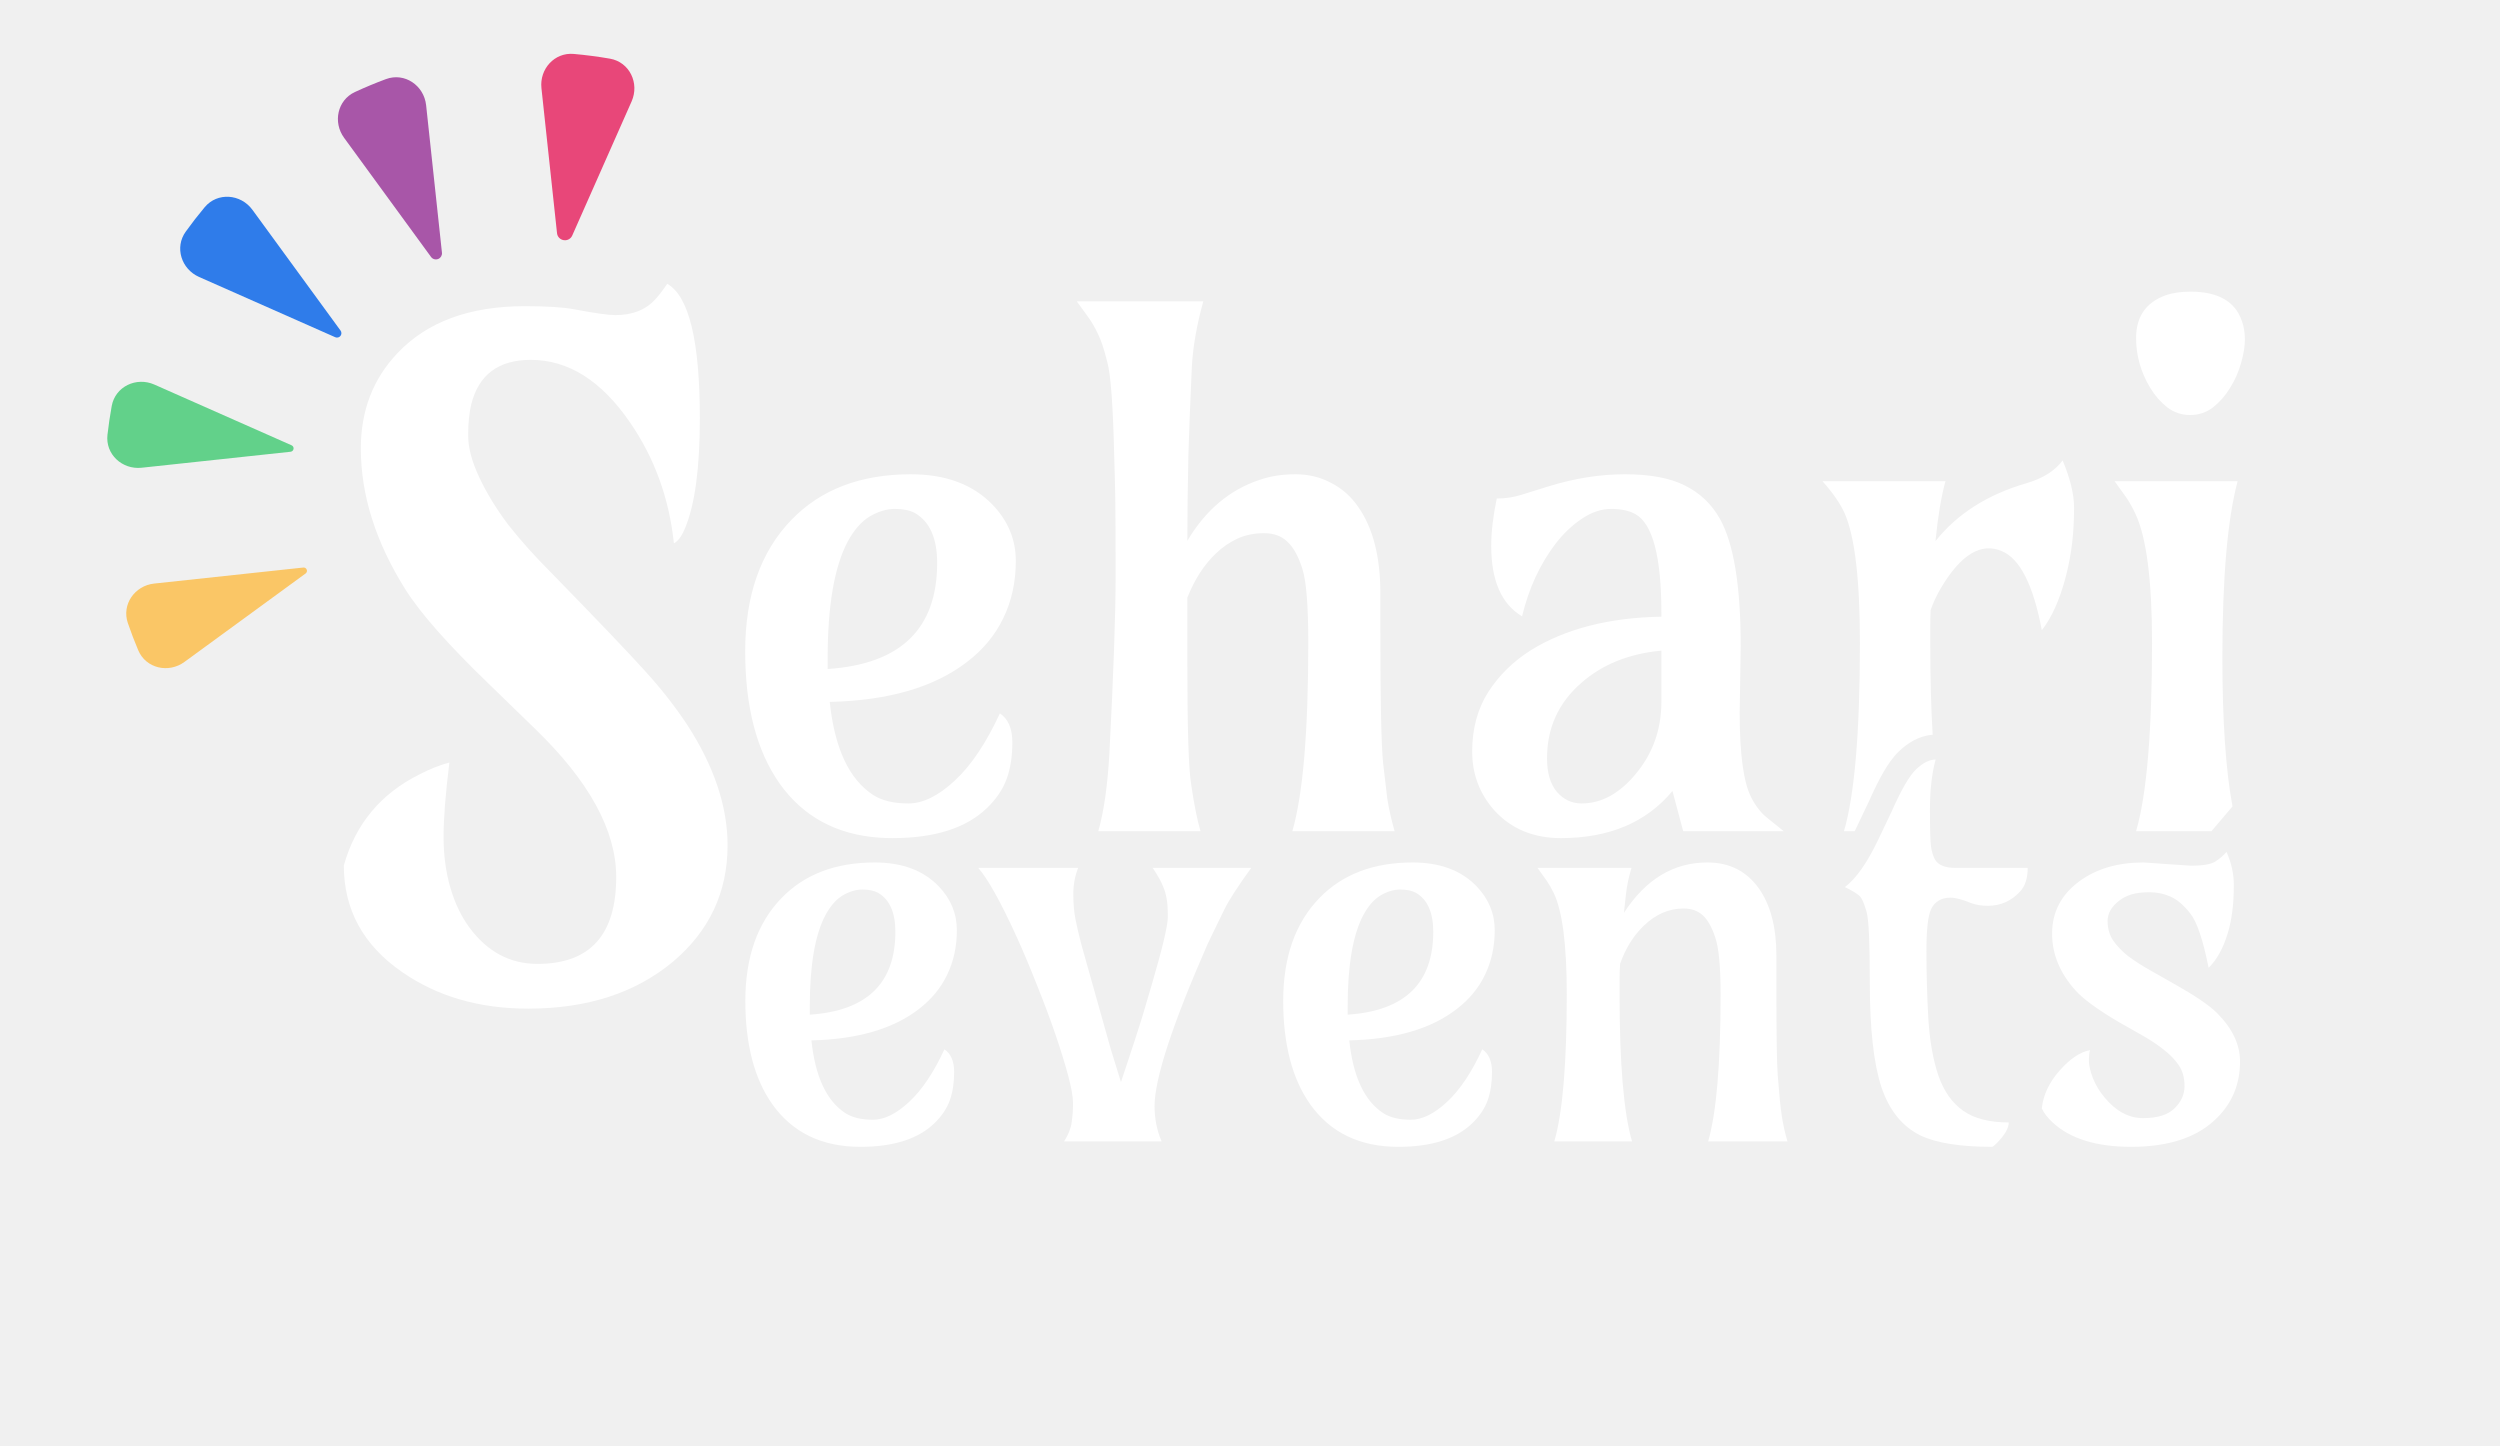
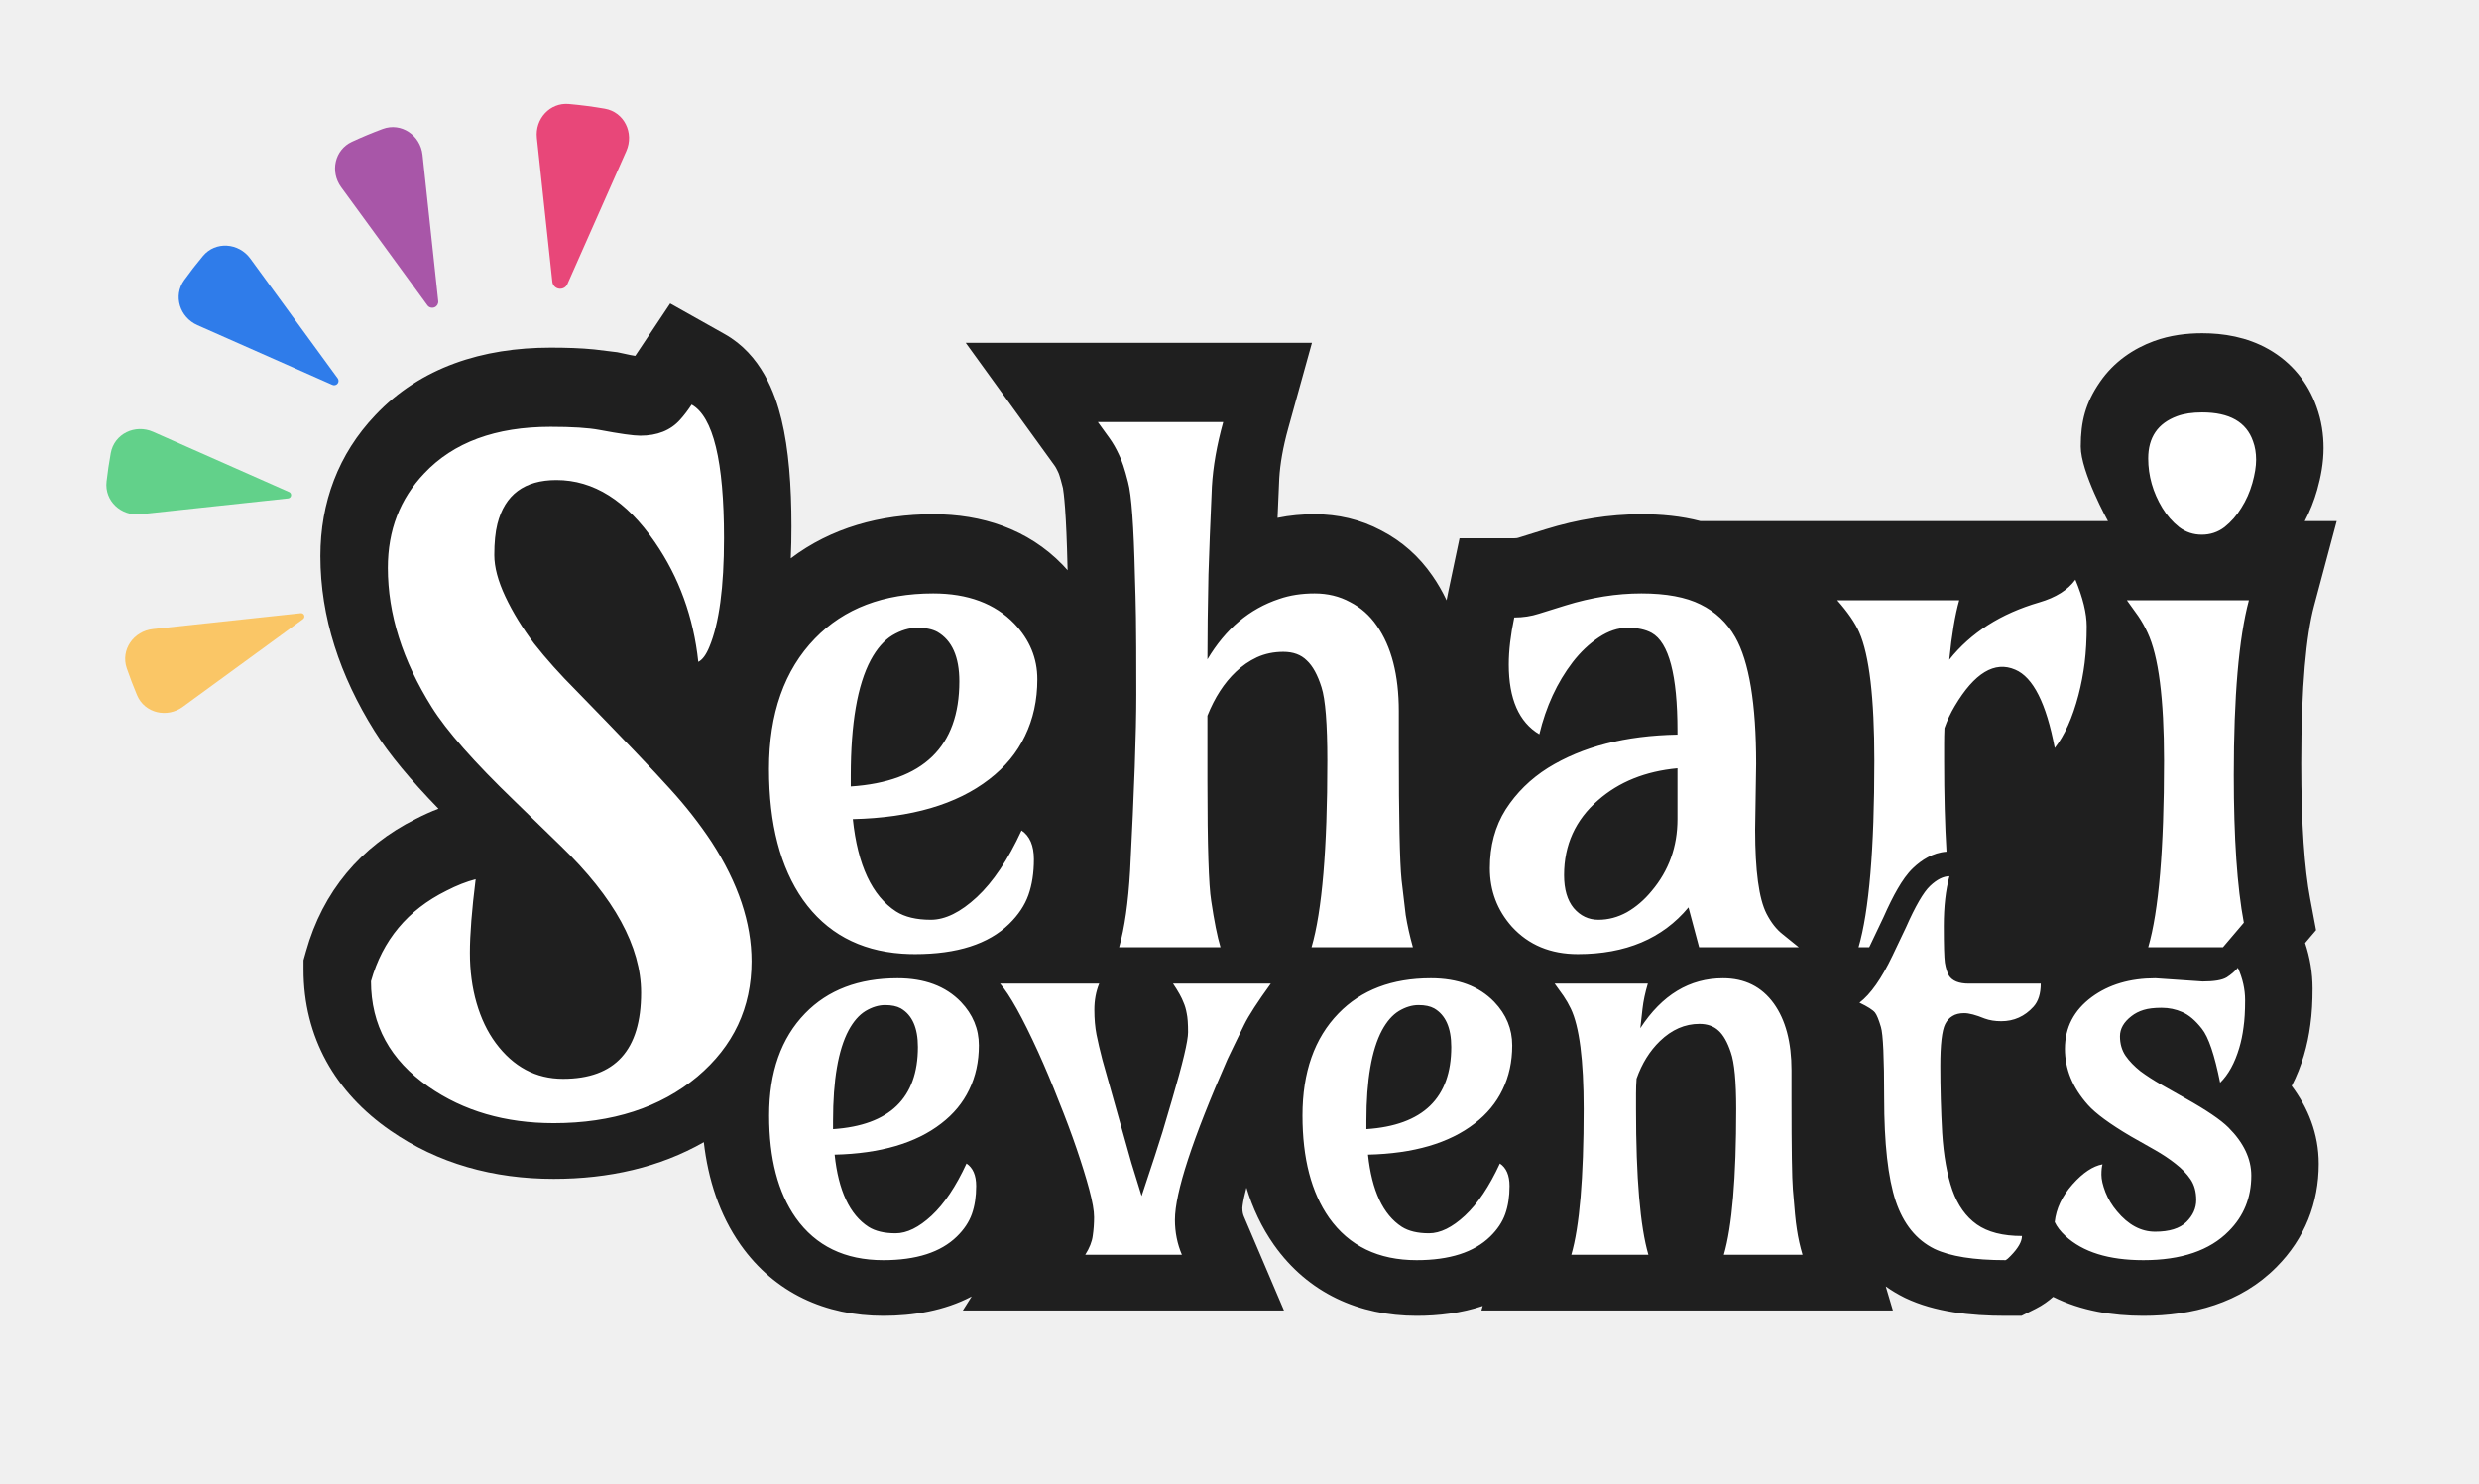
- <svg xmlns="http://www.w3.org/2000/svg" width="147" height="85" viewBox="0 0 147 85" fill="none">
-   <path d="M55.531 61.701C55.913 61.956 56.104 62.401 56.104 63.038C56.104 63.665 56.019 64.217 55.849 64.695C55.679 65.172 55.382 65.618 54.957 66.032C54.002 66.966 52.547 67.434 50.594 67.434C48.322 67.434 46.592 66.595 45.403 64.918C44.351 63.421 43.826 61.398 43.826 58.85C43.826 56.281 44.537 54.264 45.96 52.799C47.308 51.408 49.134 50.713 51.438 50.713C53.041 50.713 54.294 51.18 55.196 52.114C55.907 52.857 56.263 53.717 56.263 54.694C56.263 55.66 56.072 56.536 55.69 57.321C55.318 58.096 54.766 58.765 54.034 59.328C52.526 60.496 50.419 61.111 47.712 61.175C47.934 63.309 48.603 64.737 49.718 65.459C50.121 65.714 50.658 65.841 51.327 65.841C51.995 65.841 52.707 65.491 53.46 64.79C54.214 64.089 54.904 63.06 55.531 61.701ZM47.616 59.662C50.971 59.439 52.648 57.815 52.648 54.789C52.648 53.653 52.309 52.889 51.629 52.496C51.395 52.369 51.088 52.305 50.705 52.305C50.323 52.305 49.936 52.422 49.543 52.656C49.161 52.889 48.826 53.271 48.54 53.802C47.924 54.959 47.616 56.748 47.616 59.169V59.662Z" fill="white" />
-   <path d="M63.397 51.031C63.206 51.498 63.111 52.013 63.111 52.576C63.111 53.128 63.153 53.622 63.238 54.057C63.323 54.481 63.44 54.98 63.589 55.554L65.308 61.669L65.913 63.628C66.54 61.748 66.954 60.48 67.156 59.822L67.729 57.879C68.355 55.745 68.668 54.423 68.668 53.913C68.668 53.404 68.642 53.032 68.589 52.799C68.546 52.555 68.483 52.337 68.398 52.146C68.292 51.859 68.085 51.488 67.777 51.031H73.573C72.788 52.114 72.262 52.926 71.997 53.468L71.407 54.678C71.312 54.869 71.179 55.145 71.009 55.506C68.929 60.252 67.888 63.431 67.888 65.045C67.888 65.777 68.026 66.468 68.302 67.115H62.569C62.824 66.712 62.973 66.335 63.015 65.984C63.068 65.624 63.095 65.257 63.095 64.886C63.095 64.503 62.999 63.957 62.808 63.245C62.617 62.534 62.368 61.727 62.06 60.825C61.752 59.922 61.396 58.972 60.993 57.974C60.6 56.966 60.197 56.005 59.782 55.092C58.848 53.043 58.094 51.689 57.521 51.031H63.397Z" fill="white" />
-   <path d="M87.157 61.701C87.539 61.956 87.73 62.401 87.73 63.038C87.73 63.665 87.645 64.217 87.476 64.695C87.306 65.172 87.008 65.618 86.584 66.032C85.628 66.966 84.174 67.434 82.22 67.434C79.948 67.434 78.218 66.595 77.029 64.918C75.978 63.421 75.452 61.398 75.452 58.85C75.452 56.281 76.164 54.264 77.586 52.799C78.935 51.408 80.761 50.713 83.064 50.713C84.668 50.713 85.92 51.18 86.823 52.114C87.534 52.857 87.89 53.717 87.89 54.694C87.89 55.66 87.698 56.536 87.316 57.321C86.945 58.096 86.393 58.765 85.66 59.328C84.153 60.496 82.045 61.111 79.338 61.175C79.561 63.309 80.23 64.737 81.344 65.459C81.748 65.714 82.284 65.841 82.953 65.841C83.622 65.841 84.333 65.491 85.087 64.79C85.841 64.089 86.531 63.06 87.157 61.701ZM79.243 59.662C82.597 59.439 84.275 57.815 84.275 54.789C84.275 53.653 83.935 52.889 83.255 52.496C83.022 52.369 82.714 52.305 82.332 52.305C81.95 52.305 81.562 52.422 81.169 52.656C80.787 52.889 80.453 53.271 80.166 53.802C79.55 54.959 79.243 56.748 79.243 59.169V59.662Z" fill="white" />
-   <path d="M91.393 67.115C91.881 65.438 92.126 62.555 92.126 58.468C92.126 55.559 91.871 53.574 91.361 52.512C91.234 52.247 91.091 51.997 90.931 51.764L90.406 51.031H95.932C95.772 51.562 95.666 52.061 95.613 52.528L95.486 53.675C96.77 51.7 98.405 50.713 100.39 50.713C101.675 50.713 102.678 51.212 103.4 52.21C104.101 53.186 104.451 54.508 104.451 56.175V57.879C104.451 60.798 104.478 62.582 104.531 63.23C104.584 63.877 104.626 64.371 104.658 64.71C104.69 65.05 104.727 65.353 104.77 65.618C104.844 66.117 104.956 66.616 105.104 67.115H100.438C100.927 65.438 101.171 62.555 101.171 58.468C101.171 56.833 101.065 55.713 100.852 55.108C100.651 54.503 100.406 54.073 100.12 53.818C99.833 53.553 99.456 53.42 98.989 53.42C98.129 53.42 97.349 53.76 96.648 54.439C96.043 55.023 95.581 55.766 95.263 56.669C95.242 56.955 95.231 57.252 95.231 57.56V58.468C95.231 62.555 95.475 65.438 95.963 67.115H91.393Z" fill="white" />
-   <path d="M113.815 44.661C113.592 45.479 113.481 46.461 113.481 47.607C113.481 48.743 113.502 49.471 113.544 49.789C113.597 50.108 113.677 50.362 113.783 50.553C113.985 50.872 114.378 51.031 114.962 51.031H119.229C119.229 51.626 119.086 52.082 118.799 52.401C118.279 52.974 117.642 53.261 116.888 53.261C116.517 53.261 116.188 53.208 115.901 53.101C115.381 52.889 114.978 52.783 114.691 52.783C114.404 52.783 114.171 52.841 113.99 52.958C113.81 53.064 113.666 53.223 113.56 53.436C113.369 53.818 113.274 54.651 113.274 55.936C113.274 57.221 113.311 58.537 113.385 59.885C113.47 61.234 113.672 62.364 113.99 63.277C114.309 64.18 114.792 64.859 115.439 65.316C116.087 65.772 116.979 66 118.115 66C118.115 66.329 117.892 66.722 117.446 67.179C117.329 67.306 117.228 67.391 117.143 67.434C115.264 67.434 113.857 67.211 112.923 66.765C111.851 66.234 111.087 65.289 110.63 63.93C110.174 62.55 109.945 60.506 109.945 57.799C109.945 55.432 109.882 54.036 109.754 53.611C109.627 53.176 109.51 52.889 109.404 52.751C109.276 52.592 108.969 52.395 108.48 52.162C109.138 51.663 109.791 50.734 110.439 49.375L111.235 47.703C111.798 46.429 112.276 45.606 112.668 45.234C113.072 44.852 113.454 44.661 113.815 44.661Z" fill="white" />
-   <path d="M130.918 50.092C131.205 50.729 131.348 51.371 131.348 52.019C131.348 52.666 131.316 53.202 131.253 53.627C131.199 54.051 131.115 54.46 130.998 54.853C130.732 55.745 130.355 56.43 129.867 56.907C129.538 55.262 129.177 54.195 128.784 53.706C128.402 53.218 128.015 52.889 127.622 52.719C127.24 52.549 126.831 52.464 126.396 52.464C125.96 52.464 125.605 52.507 125.329 52.592C125.053 52.677 124.814 52.799 124.612 52.958C124.155 53.308 123.927 53.706 123.927 54.152C123.927 54.598 124.039 54.986 124.262 55.315C124.485 55.633 124.777 55.936 125.137 56.223C125.509 56.499 125.928 56.769 126.396 57.035L127.829 57.847C129.06 58.537 129.904 59.11 130.361 59.567C131.263 60.469 131.714 61.419 131.714 62.417C131.714 63.723 131.269 64.822 130.377 65.714C129.251 66.86 127.563 67.434 125.313 67.434C123.264 67.434 121.724 66.956 120.694 66C120.397 65.724 120.185 65.448 120.058 65.172C120.142 64.376 120.498 63.628 121.124 62.927C121.73 62.247 122.319 61.855 122.892 61.748C122.85 61.886 122.828 62.093 122.828 62.37C122.828 62.646 122.908 62.991 123.067 63.405C123.227 63.808 123.455 64.185 123.752 64.535C124.421 65.342 125.175 65.746 126.013 65.746C126.852 65.746 127.468 65.555 127.861 65.172C128.253 64.79 128.45 64.355 128.45 63.866C128.45 63.378 128.338 62.969 128.115 62.64C127.892 62.311 127.595 62.003 127.224 61.717C126.863 61.43 126.449 61.154 125.981 60.889L124.548 60.076C123.327 59.354 122.489 58.739 122.032 58.229C121.119 57.21 120.663 56.1 120.663 54.901C120.663 53.638 121.193 52.613 122.255 51.827C123.264 51.084 124.522 50.713 126.029 50.713L128.832 50.904C129.511 50.904 129.984 50.824 130.249 50.665C130.515 50.495 130.738 50.304 130.918 50.092Z" fill="white" />
-   <path fill-rule="evenodd" clip-rule="evenodd" d="M59.526 43.657C59.526 42.842 59.282 42.272 58.793 41.946C57.991 43.684 57.108 45.002 56.144 45.898C55.18 46.795 54.27 47.243 53.414 47.243C52.558 47.243 51.872 47.08 51.356 46.754C49.93 45.831 49.074 44.004 48.789 41.273C52.252 41.192 54.949 40.404 56.877 38.91C57.815 38.19 58.521 37.334 58.996 36.343C59.486 35.337 59.73 34.217 59.73 32.981C59.73 31.731 59.275 30.631 58.365 29.68C57.21 28.485 55.608 27.887 53.556 27.887C50.609 27.887 48.273 28.777 46.547 30.556C44.727 32.431 43.817 35.011 43.817 38.298C43.817 41.559 44.489 44.146 45.834 46.061C47.216 48.011 49.169 49.075 51.694 49.254C51.836 49.257 51.977 49.264 52.116 49.275C52.235 49.279 52.355 49.281 52.477 49.281C54.976 49.281 56.837 48.683 58.059 47.488C58.603 46.958 58.983 46.387 59.2 45.776C59.418 45.165 59.526 44.459 59.526 43.657ZM55.105 33.103C55.105 36.974 52.959 39.052 48.666 39.338V38.706C48.666 35.609 49.06 33.32 49.848 31.84C50.215 31.16 50.643 30.672 51.132 30.373C51.634 30.074 52.13 29.924 52.619 29.924C53.108 29.924 53.502 30.006 53.801 30.169C54.67 30.672 55.105 31.649 55.105 33.103ZM75.989 48.873C76.614 46.727 76.927 43.039 76.927 37.809C76.927 35.623 76.811 34.169 76.58 33.449C76.349 32.716 76.057 32.186 75.704 31.86C75.364 31.52 74.903 31.351 74.319 31.351C73.748 31.351 73.225 31.459 72.75 31.677C72.288 31.894 71.874 32.179 71.507 32.532C70.814 33.184 70.25 34.054 69.816 35.14V39.032C69.816 42.849 69.89 45.212 70.04 46.123C70.216 47.318 70.4 48.235 70.59 48.873H64.579C64.905 47.732 65.123 46.218 65.231 44.33C65.476 39.602 65.598 36.125 65.598 33.898C65.598 31.656 65.591 30.128 65.578 29.313C65.564 28.485 65.544 27.663 65.516 26.848C65.449 23.887 65.313 22.032 65.109 21.285C64.919 20.525 64.735 19.975 64.559 19.635C64.396 19.282 64.213 18.963 64.009 18.677L63.316 17.72H70.753C70.373 19.092 70.148 20.369 70.081 21.55C70.026 22.732 69.985 23.696 69.958 24.444C69.931 25.177 69.904 25.951 69.877 26.766C69.836 28.668 69.816 30.346 69.816 31.799C70.889 29.992 72.308 28.797 74.074 28.213C74.699 27.996 75.398 27.887 76.173 27.887C76.947 27.887 77.646 28.057 78.271 28.396C78.91 28.722 79.439 29.191 79.861 29.802C80.73 31.038 81.165 32.729 81.165 34.876V37.056C81.165 41.212 81.219 43.82 81.328 44.88C81.45 45.925 81.531 46.618 81.572 46.958C81.667 47.556 81.81 48.194 82 48.873H75.989ZM102.293 41.905L102.354 37.993C102.354 34.434 101.94 31.928 101.112 30.474C100.623 29.619 99.937 28.974 99.054 28.539C98.184 28.104 97.016 27.887 95.549 27.887C94.082 27.887 92.581 28.125 91.046 28.6L89.478 29.089C89.016 29.238 88.527 29.313 88.01 29.313C87.793 30.346 87.684 31.276 87.684 32.105C87.684 34.142 88.289 35.521 89.498 36.241C89.892 34.597 90.55 33.171 91.474 31.962C91.936 31.364 92.452 30.875 93.023 30.495C93.593 30.115 94.164 29.924 94.734 29.924C95.318 29.924 95.794 30.026 96.16 30.23C97.179 30.8 97.689 32.736 97.689 36.037V36.261C94.605 36.315 92.045 36.974 90.007 38.237C88.975 38.889 88.139 39.711 87.501 40.703C86.876 41.694 86.564 42.856 86.564 44.187C86.564 45.518 86.999 46.673 87.868 47.651C88.859 48.737 90.163 49.281 91.78 49.281C94.619 49.281 96.806 48.357 98.341 46.51L98.972 48.873H104.881L103.923 48.099C103.557 47.814 103.237 47.406 102.966 46.876C102.517 45.993 102.293 44.336 102.293 41.905ZM91.535 46.55C91.155 46.089 90.965 45.437 90.965 44.594C90.965 42.801 91.637 41.321 92.982 40.153C94.218 39.066 95.787 38.434 97.689 38.258V41.273C97.689 42.903 97.179 44.323 96.16 45.532C95.726 46.061 95.237 46.483 94.693 46.795C94.15 47.094 93.586 47.243 93.002 47.243C92.418 47.243 91.929 47.012 91.535 46.55ZM108.426 48.873C109.051 46.727 109.363 43.039 109.363 37.809C109.363 34.088 109.065 31.548 108.467 30.189C108.222 29.632 107.788 29.001 107.163 28.294H114.396C114.152 29.15 113.955 30.325 113.805 31.819C115.082 30.216 116.861 29.082 119.143 28.417C120.121 28.131 120.835 27.683 121.283 27.072C121.731 28.145 121.955 29.069 121.955 29.843C121.955 30.617 121.914 31.337 121.833 32.003C121.751 32.655 121.629 33.293 121.466 33.918C121.113 35.263 120.644 36.309 120.06 37.056C119.558 34.407 118.777 32.858 117.717 32.41C116.495 31.88 115.299 32.6 114.131 34.57C113.887 34.977 113.683 35.412 113.52 35.874C113.506 36.186 113.5 36.505 113.5 36.831V37.809C113.5 39.84 113.547 41.639 113.641 43.205C112.827 43.261 112.161 43.701 111.663 44.172L111.663 44.173C111.316 44.501 111.015 44.941 110.751 45.396C110.478 45.865 110.197 46.435 109.906 47.093L109.119 48.746L109.119 48.746C109.098 48.789 109.078 48.831 109.057 48.873H108.426ZM131.272 47.417C130.874 45.299 130.676 42.382 130.676 38.665C130.676 33.993 130.974 30.536 131.572 28.294H124.339L125.011 29.232C125.215 29.53 125.399 29.857 125.562 30.21C126.214 31.595 126.54 34.128 126.54 37.809C126.54 43.039 126.227 46.727 125.602 48.873H130.034L131.272 47.417ZM130.126 23.954C130.519 23.642 130.852 23.262 131.124 22.814C131.409 22.365 131.626 21.876 131.776 21.346C131.925 20.817 132 20.355 132 19.961C132 19.553 131.939 19.187 131.817 18.861C131.423 17.72 130.418 17.149 128.801 17.149C128.217 17.149 127.721 17.224 127.314 17.373C126.173 17.794 125.602 18.63 125.602 19.88C125.602 20.912 125.881 21.89 126.438 22.814C126.709 23.262 127.042 23.642 127.436 23.954C127.83 24.253 128.278 24.403 128.781 24.403C129.283 24.403 129.732 24.253 130.126 23.954Z" fill="white" />
-   <path d="M26.082 49.206C26.082 48.118 26.196 46.662 26.424 44.838C25.88 44.979 25.302 45.207 24.688 45.522C22.391 46.662 20.901 48.451 20.217 50.889C20.217 53.485 21.357 55.572 23.636 57.151C25.705 58.589 28.177 59.308 31.052 59.308C34.524 59.308 37.364 58.387 39.573 56.546C41.712 54.739 42.781 52.459 42.781 49.705C42.781 47.425 41.992 45.066 40.414 42.628C39.696 41.541 38.872 40.489 37.942 39.471C37.031 38.454 35.172 36.507 32.367 33.631C31.438 32.701 30.614 31.78 29.895 30.868C29.194 29.939 28.624 29.009 28.186 28.079C27.747 27.15 27.528 26.326 27.528 25.606C27.528 24.87 27.59 24.256 27.712 23.765C28.151 22.028 29.317 21.16 31.21 21.16C33.419 21.16 35.365 22.388 37.048 24.843C38.486 26.931 39.345 29.298 39.626 31.947C39.871 31.824 40.09 31.526 40.283 31.052C40.861 29.667 41.151 27.518 41.151 24.607C41.151 20.046 40.511 17.407 39.231 16.688C38.986 17.056 38.758 17.354 38.547 17.582C37.986 18.213 37.197 18.529 36.18 18.529C35.777 18.529 34.971 18.415 33.761 18.187C33.112 18.064 32.148 18.003 30.868 18.003C27.607 18.003 25.109 18.924 23.373 20.765C21.936 22.274 21.217 24.142 21.217 26.369C21.217 29.105 22.085 31.859 23.82 34.63C24.697 36.033 26.336 37.893 28.738 40.208L31.473 42.865C34.646 45.934 36.233 48.837 36.233 51.573C36.233 54.976 34.69 56.677 31.605 56.677C29.992 56.677 28.659 55.967 27.607 54.546C27.116 53.88 26.739 53.09 26.476 52.178C26.213 51.266 26.082 50.275 26.082 49.206Z" fill="white" />
-   <path d="M32.753 13.714L31.837 5.186C31.716 4.059 32.604 3.072 33.733 3.171C34.447 3.234 35.16 3.328 35.867 3.45C37.017 3.651 37.612 4.893 37.139 5.962L33.646 13.853C33.564 14.039 33.368 14.148 33.166 14.124C32.949 14.1 32.776 13.931 32.753 13.714Z" fill="#E84779" />
-   <path d="M25.346 15.11L20.233 8.104C19.564 7.188 19.84 5.888 20.869 5.411C21.47 5.133 22.079 4.879 22.694 4.651C23.791 4.244 24.931 5.023 25.056 6.187L25.987 14.862C26.003 15.016 25.917 15.162 25.775 15.224C25.623 15.29 25.444 15.244 25.346 15.11Z" fill="#A856A8" />
-   <path d="M17.087 26.563L8.328 27.503C7.184 27.625 6.189 26.709 6.319 25.566C6.383 24.998 6.467 24.433 6.569 23.872C6.778 22.728 8.015 22.143 9.078 22.613L17.146 26.184C17.227 26.22 17.274 26.305 17.261 26.393C17.248 26.483 17.177 26.553 17.087 26.563Z" fill="#62D18A" />
-   <path d="M17.971 33.72L10.842 38.924C9.906 39.607 8.576 39.301 8.127 38.233C7.905 37.705 7.701 37.172 7.517 36.635C7.144 35.545 7.922 34.436 9.068 34.313L17.836 33.371C17.924 33.362 18.006 33.413 18.037 33.496C18.068 33.577 18.041 33.669 17.971 33.72Z" fill="#FAC666" />
-   <path d="M19.713 19.829L11.705 16.285C10.662 15.823 10.254 14.548 10.92 13.622C11.272 13.132 11.644 12.652 12.035 12.185C12.783 11.289 14.155 11.396 14.844 12.339L20.026 19.44C20.093 19.532 20.091 19.657 20.023 19.748C19.951 19.843 19.822 19.878 19.713 19.829Z" fill="#2F7CEA" />
+ <svg xmlns="http://www.w3.org/2000/svg" width="147" height="88" viewBox="0 0 147 88" fill="none">
+   <path fill-rule="evenodd" clip-rule="evenodd" d="M26 47.969V47.967C24.373 46.287 23.072 44.743 22.212 43.367C20.157 40.086 18.999 36.607 18.999 32.985C18.999 29.811 20.059 26.935 22.253 24.629C24.946 21.776 28.627 20.619 32.651 20.619C33.57 20.619 34.454 20.646 35.249 20.726L36.608 20.892C36.82 20.934 36.981 20.97 37.119 21.001C37.302 21.042 37.446 21.075 37.616 21.099L37.671 21.106L37.685 21.084L39.741 18L42.973 19.816C45.137 21.032 45.962 23.317 46.341 24.88C46.769 26.646 46.933 28.808 46.933 31.222C46.933 31.866 46.921 32.499 46.892 33.118C49.285 31.311 52.19 30.502 55.339 30.502C58.204 30.502 60.947 31.365 63.025 33.516L63.031 33.523L63.037 33.529C63.13 33.627 63.221 33.725 63.309 33.825L63.301 33.597L63.301 33.576L63.3 33.555C63.267 32.107 63.218 30.977 63.157 30.144C63.102 29.392 63.047 29.051 63.034 28.97C63.031 28.951 63.031 28.946 63.032 28.953L63.021 28.912L63.011 28.871C62.933 28.558 62.867 28.334 62.817 28.183C62.794 28.114 62.778 28.072 62.77 28.053L62.749 28.012L62.71 27.927C62.643 27.782 62.584 27.685 62.541 27.624L57.268 20.335H77.796L76.39 25.404C76.073 26.545 75.908 27.531 75.858 28.374C75.816 29.293 75.782 30.073 75.757 30.718C76.484 30.568 77.221 30.502 77.955 30.502C79.319 30.502 80.669 30.804 81.918 31.473C83.143 32.107 84.153 33.015 84.926 34.132C85.256 34.603 85.538 35.096 85.779 35.608C85.81 35.44 85.844 35.273 85.879 35.104L86.548 31.928H89.793C89.918 31.928 89.989 31.911 90.029 31.899L90.049 31.892L91.645 31.395C93.527 30.812 95.427 30.502 97.332 30.502C98.499 30.502 99.692 30.61 100.833 30.91H120.142H125C125 30.91 123.385 28 123.385 26.485C123.385 24.97 123.676 23.896 124.51 22.675C125.352 21.442 126.523 20.675 127.712 20.236L127.718 20.234C128.691 19.877 129.683 19.765 130.584 19.765C131.822 19.765 133.227 19.977 134.524 20.714C135.899 21.494 136.86 22.698 137.364 24.123C137.666 24.951 137.783 25.786 137.783 26.576C137.783 27.452 137.62 28.294 137.409 29.045L137.407 29.052C137.225 29.694 136.98 30.316 136.668 30.91H138.562L137.219 35.941C136.762 37.655 136.459 40.678 136.459 45.281C136.459 48.901 136.655 51.533 136.986 53.293L137.338 55.169L136.688 55.934C136.975 56.795 137.131 57.699 137.131 58.634C137.131 59.377 137.096 60.11 136.999 60.786C136.919 61.394 136.795 62.004 136.614 62.61L136.614 62.612C136.434 63.213 136.2 63.822 135.893 64.412C136.847 65.684 137.497 67.233 137.497 69.033C137.497 71.35 136.664 73.475 134.999 75.146C132.863 77.311 129.976 78.049 127.096 78.049C125.273 78.049 123.405 77.754 121.746 76.923C121.487 77.152 121.142 77.413 120.714 77.627L119.87 78.049H118.926C116.86 78.049 114.731 77.825 112.982 76.99L112.956 76.978L112.931 76.965C112.534 76.769 112.165 76.546 111.821 76.302L112.245 77.731H87.845L87.923 77.461C86.655 77.888 85.311 78.049 84.003 78.049C80.593 78.049 77.575 76.705 75.548 73.846L75.543 73.839L75.538 73.832C74.809 72.793 74.278 71.653 73.911 70.446C73.856 70.653 73.811 70.839 73.775 71.005C73.729 71.216 73.702 71.378 73.686 71.496C73.671 71.617 73.671 71.667 73.671 71.66C73.671 71.876 73.708 72.031 73.764 72.162L76.138 77.731H69.416H65.823H57.094L57.62 76.897C55.992 77.752 54.151 78.049 52.377 78.049C48.966 78.049 45.948 76.705 43.922 73.846L43.917 73.839L43.912 73.832C42.658 72.046 41.992 69.963 41.735 67.748C39.113 69.244 36.093 69.924 32.835 69.924C29.264 69.924 25.969 69.019 23.139 67.053C19.869 64.787 18 61.514 18 57.505V56.954L18.149 56.425C19.14 52.89 21.384 50.205 24.666 48.568C25.101 48.345 25.546 48.143 26 47.969Z" fill="#1F1F1F" />
+   <path fill-rule="evenodd" clip-rule="evenodd" d="M28.206 52.151C27.979 53.975 27.864 55.431 27.864 56.518C27.864 57.588 27.996 58.579 28.259 59.491C28.522 60.403 28.899 61.192 29.39 61.859C30.442 63.279 31.774 63.99 33.387 63.99C36.473 63.99 38.016 62.288 38.016 58.886C38.016 56.15 36.429 53.247 33.256 50.178L30.521 47.52C28.119 45.205 26.48 43.346 25.603 41.943C23.867 39.172 22.999 36.418 22.999 33.682C22.999 31.454 23.718 29.586 25.156 28.078C26.892 26.236 29.39 25.316 32.651 25.316C33.931 25.316 34.895 25.377 35.544 25.5C36.753 25.728 37.56 25.842 37.963 25.842C38.98 25.842 39.769 25.526 40.33 24.895C40.54 24.666 40.768 24.368 41.014 24C42.293 24.719 42.933 27.359 42.933 31.919C42.933 34.831 42.644 36.979 42.066 38.365C41.873 38.838 41.654 39.136 41.408 39.259C41.127 36.611 40.269 34.243 38.831 32.156C37.148 29.7 35.202 28.473 32.993 28.473C31.099 28.473 29.933 29.341 29.495 31.077C29.372 31.568 29.311 32.182 29.311 32.919C29.311 33.638 29.53 34.462 29.968 35.392C30.407 36.321 30.977 37.251 31.678 38.181C32.397 39.093 33.221 40.013 34.15 40.943C36.955 43.819 38.813 45.766 39.725 46.784C40.654 47.801 41.478 48.853 42.197 49.941C43.775 52.379 44.564 54.738 44.564 57.018C44.564 59.772 43.494 62.052 41.355 63.858C39.146 65.7 36.306 66.621 32.835 66.621C29.96 66.621 27.488 65.901 25.419 64.463C23.14 62.885 22 60.797 22 58.202C22.684 55.764 24.174 53.975 26.471 52.835C27.084 52.519 27.663 52.291 28.206 52.151ZM61.309 50.969C61.309 50.154 61.064 49.584 60.575 49.258C59.774 50.997 58.891 52.314 57.927 53.211C56.962 54.107 56.052 54.556 55.196 54.556C54.341 54.556 53.655 54.392 53.139 54.066C51.712 53.143 50.856 51.316 50.571 48.586C54.035 48.504 56.731 47.716 58.66 46.222C59.597 45.502 60.304 44.647 60.779 43.655C61.268 42.65 61.513 41.529 61.513 40.293C61.513 39.043 61.058 37.943 60.148 36.992C58.993 35.797 57.39 35.199 55.339 35.199C52.391 35.199 50.055 36.089 48.33 37.868C46.51 39.743 45.6 42.324 45.6 45.611C45.6 48.871 46.272 51.459 47.617 53.374C48.999 55.323 50.952 56.387 53.477 56.566C53.619 56.57 53.759 56.577 53.898 56.587C54.017 56.591 54.138 56.593 54.259 56.593C56.758 56.593 58.619 55.995 59.842 54.8C60.385 54.27 60.766 53.7 60.983 53.089C61.2 52.477 61.309 51.771 61.309 50.969ZM56.888 40.415C56.888 44.286 54.741 46.365 50.449 46.65V46.018C50.449 42.921 50.843 40.633 51.631 39.152C51.998 38.473 52.425 37.984 52.914 37.685C53.417 37.386 53.913 37.237 54.402 37.237C54.891 37.237 55.285 37.318 55.584 37.481C56.453 37.984 56.888 38.962 56.888 40.415ZM77.772 56.185C78.397 54.039 78.709 50.352 78.709 45.122C78.709 42.935 78.594 41.482 78.363 40.762C78.132 40.028 77.84 39.498 77.487 39.172C77.147 38.833 76.685 38.663 76.101 38.663C75.531 38.663 75.008 38.772 74.532 38.989C74.07 39.206 73.656 39.492 73.289 39.845C72.597 40.497 72.033 41.366 71.598 42.453V46.344C71.598 50.161 71.673 52.525 71.822 53.435C71.999 54.63 72.182 55.547 72.373 56.185H66.362C66.688 55.044 66.905 53.53 67.014 51.642C67.258 46.915 67.381 43.438 67.381 41.21C67.381 38.969 67.374 37.441 67.36 36.626C67.347 35.797 67.326 34.975 67.299 34.16C67.231 31.199 67.095 29.345 66.892 28.598C66.701 27.837 66.518 27.287 66.341 26.947C66.178 26.594 65.995 26.275 65.791 25.99L65.099 25.032H72.535C72.155 26.404 71.931 27.681 71.863 28.863C71.809 30.044 71.768 31.009 71.741 31.756C71.714 32.489 71.686 33.264 71.659 34.079C71.619 35.98 71.598 37.658 71.598 39.111C72.671 37.305 74.091 36.109 75.857 35.525C76.481 35.308 77.181 35.199 77.955 35.199C78.729 35.199 79.429 35.369 80.054 35.709C80.692 36.035 81.222 36.503 81.643 37.114C82.512 38.351 82.947 40.042 82.947 42.188V44.368C82.947 48.525 83.001 51.133 83.11 52.192C83.232 53.238 83.314 53.931 83.355 54.27C83.45 54.868 83.592 55.506 83.782 56.185H77.772ZM104.076 49.217L104.137 45.305C104.137 41.746 103.723 39.24 102.895 37.787C102.406 36.931 101.719 36.286 100.836 35.851C99.967 35.417 98.799 35.199 97.332 35.199C95.865 35.199 94.364 35.437 92.829 35.912L91.26 36.401C90.798 36.551 90.309 36.626 89.793 36.626C89.576 37.658 89.467 38.588 89.467 39.417C89.467 41.454 90.072 42.833 91.28 43.553C91.674 41.91 92.333 40.483 93.257 39.274C93.719 38.677 94.235 38.188 94.805 37.807C95.376 37.427 95.946 37.237 96.517 37.237C97.101 37.237 97.576 37.339 97.943 37.542C98.962 38.113 99.471 40.048 99.471 43.349V43.573C96.388 43.628 93.827 44.286 91.79 45.55C90.757 46.202 89.922 47.024 89.284 48.015C88.659 49.007 88.346 50.168 88.346 51.499C88.346 52.83 88.781 53.985 89.65 54.963C90.642 56.05 91.946 56.593 93.562 56.593C96.401 56.593 98.588 55.669 100.123 53.822L100.755 56.185H106.664L105.706 55.411C105.34 55.126 105.02 54.718 104.749 54.189C104.3 53.306 104.076 51.649 104.076 49.217ZM93.318 53.863C92.938 53.401 92.747 52.749 92.747 51.907C92.747 50.114 93.42 48.633 94.764 47.465C96.001 46.378 97.57 45.747 99.471 45.57V48.586C99.471 50.216 98.962 51.635 97.943 52.844C97.508 53.374 97.019 53.795 96.476 54.107C95.933 54.406 95.369 54.556 94.785 54.556C94.201 54.556 93.712 54.325 93.318 53.863ZM110.209 56.185C110.834 54.039 111.146 50.352 111.146 45.122C111.146 41.4 110.848 38.86 110.25 37.502C110.005 36.945 109.571 36.313 108.946 35.607H116.179C115.935 36.462 115.738 37.638 115.588 39.132C116.865 37.529 118.644 36.395 120.926 35.729C121.904 35.444 122.618 34.996 123.066 34.384C123.514 35.457 123.738 36.381 123.738 37.155C123.738 37.929 123.697 38.65 123.616 39.315C123.534 39.967 123.412 40.605 123.249 41.23C122.896 42.575 122.427 43.621 121.843 44.368C121.341 41.719 120.56 40.171 119.5 39.722C118.278 39.193 117.082 39.913 115.914 41.882C115.67 42.29 115.466 42.724 115.303 43.186C115.289 43.499 115.283 43.818 115.283 44.144V45.122C115.283 47.153 115.33 48.951 115.424 50.517C114.61 50.573 113.944 51.013 113.446 51.485C113.099 51.813 112.798 52.253 112.534 52.708C112.261 53.177 111.98 53.747 111.689 54.405L110.902 56.058C110.894 56.074 110.886 56.09 110.879 56.105C110.866 56.132 110.853 56.159 110.84 56.185H110.209ZM133.055 54.729C132.657 52.612 132.459 49.694 132.459 45.978C132.459 41.305 132.757 37.848 133.355 35.607H126.122L126.794 36.544C126.998 36.843 127.182 37.169 127.345 37.522C127.997 38.907 128.323 41.441 128.323 45.122C128.323 50.352 128.01 54.039 127.385 56.185H131.817L133.055 54.729ZM131.909 31.267C132.302 30.954 132.635 30.574 132.907 30.126C133.192 29.678 133.409 29.189 133.559 28.659C133.708 28.129 133.783 27.667 133.783 27.273C133.783 26.866 133.722 26.499 133.6 26.173C133.206 25.032 132.201 24.462 130.584 24.462C130 24.462 129.504 24.536 129.097 24.686C127.956 25.107 127.385 25.942 127.385 27.192C127.385 28.224 127.664 29.202 128.221 30.126C128.492 30.574 128.825 30.954 129.219 31.267C129.613 31.566 130.061 31.715 130.564 31.715C131.066 31.715 131.515 31.566 131.909 31.267ZM115.598 51.974C115.375 52.791 115.264 53.773 115.264 54.92C115.264 56.056 115.285 56.783 115.327 57.101C115.38 57.42 115.46 57.675 115.566 57.866C115.768 58.184 116.161 58.343 116.745 58.343H121.012C121.012 58.938 120.869 59.395 120.582 59.713C120.062 60.286 119.425 60.573 118.671 60.573C118.3 60.573 117.971 60.52 117.684 60.414C117.164 60.201 116.761 60.095 116.474 60.095C116.187 60.095 115.954 60.154 115.773 60.27C115.593 60.377 115.449 60.536 115.343 60.748C115.152 61.13 115.057 61.964 115.057 63.248C115.057 64.533 115.094 65.849 115.168 67.198C115.253 68.546 115.455 69.677 115.773 70.59C116.092 71.492 116.575 72.171 117.222 72.628C117.87 73.084 118.762 73.313 119.898 73.313C119.898 73.642 119.675 74.035 119.229 74.491C119.112 74.618 119.011 74.703 118.926 74.746C117.047 74.746 115.64 74.523 114.706 74.077C113.634 73.546 112.87 72.601 112.413 71.242C111.957 69.862 111.728 67.819 111.728 65.111C111.728 62.744 111.665 61.348 111.537 60.923C111.41 60.488 111.293 60.201 111.187 60.063C111.059 59.904 110.752 59.708 110.263 59.474C110.921 58.975 111.574 58.046 112.222 56.687L113.018 55.015C113.581 53.741 114.059 52.918 114.451 52.547C114.855 52.165 115.237 51.974 115.598 51.974ZM57.886 70.351C57.886 69.714 57.695 69.268 57.313 69.013C56.687 70.372 55.997 71.402 55.243 72.103C54.489 72.803 53.778 73.153 53.109 73.153C52.44 73.153 51.904 73.026 51.501 72.771C50.386 72.049 49.717 70.621 49.494 68.488C52.201 68.424 54.309 67.808 55.816 66.64C56.549 66.078 57.101 65.409 57.472 64.634C57.855 63.848 58.046 62.972 58.046 62.006C58.046 61.029 57.69 60.17 56.979 59.426C56.076 58.492 54.824 58.025 53.221 58.025C50.917 58.025 49.091 58.72 47.742 60.111C46.32 61.576 45.608 63.593 45.608 66.163C45.608 68.71 46.134 70.733 47.185 72.23C48.374 73.907 50.105 74.746 52.377 74.746C54.33 74.746 55.784 74.279 56.74 73.345C57.165 72.931 57.462 72.485 57.632 72.007C57.801 71.529 57.886 70.977 57.886 70.351ZM54.431 62.102C54.431 65.127 52.753 66.752 49.399 66.975V66.481C49.399 64.061 49.706 62.272 50.322 61.114C50.609 60.584 50.943 60.201 51.325 59.968C51.718 59.734 52.106 59.617 52.488 59.617C52.87 59.617 53.178 59.681 53.412 59.809C54.091 60.201 54.431 60.966 54.431 62.102ZM64.893 59.888C64.893 59.326 64.989 58.811 65.18 58.343H59.304C59.877 59.002 60.631 60.355 61.565 62.404C61.979 63.317 62.383 64.278 62.775 65.287C63.179 66.285 63.534 67.235 63.842 68.137C64.15 69.04 64.4 69.847 64.591 70.558C64.782 71.269 64.877 71.816 64.877 72.198C64.877 72.57 64.851 72.936 64.798 73.297C64.755 73.647 64.607 74.024 64.352 74.427H70.085C69.809 73.78 69.671 73.09 69.671 72.357C69.671 70.744 70.711 67.564 72.792 62.818C72.962 62.457 73.095 62.181 73.19 61.99L73.779 60.78C74.045 60.239 74.57 59.426 75.356 58.343H69.559C69.867 58.8 70.074 59.172 70.18 59.458C70.265 59.649 70.329 59.867 70.371 60.111C70.424 60.345 70.451 60.716 70.451 61.226C70.451 61.736 70.138 63.057 69.511 65.191L68.938 67.134C68.737 67.792 68.323 69.061 67.696 70.94L67.091 68.981L65.371 62.866C65.222 62.293 65.106 61.794 65.021 61.369C64.936 60.934 64.893 60.44 64.893 59.888ZM88.94 69.013C89.322 69.268 89.513 69.714 89.513 70.351C89.513 70.977 89.428 71.529 89.258 72.007C89.088 72.485 88.791 72.931 88.366 73.345C87.411 74.279 85.956 74.746 84.003 74.746C81.731 74.746 80.001 73.907 78.811 72.23C77.76 70.733 77.235 68.71 77.235 66.163C77.235 63.593 77.946 61.576 79.369 60.111C80.717 58.72 82.543 58.025 84.847 58.025C86.45 58.025 87.703 58.492 88.605 59.426C89.317 60.17 89.672 61.029 89.672 62.006C89.672 62.972 89.481 63.848 89.099 64.634C88.727 65.409 88.175 66.078 87.443 66.64C85.935 67.808 83.828 68.424 81.121 68.488C81.344 70.621 82.012 72.049 83.127 72.771C83.531 73.026 84.067 73.153 84.736 73.153C85.404 73.153 86.116 72.803 86.869 72.103C87.623 71.402 88.313 70.372 88.94 69.013ZM81.025 66.975C84.38 66.752 86.057 65.127 86.057 62.102C86.057 60.966 85.718 60.201 85.038 59.809C84.805 59.681 84.497 59.617 84.115 59.617C83.732 59.617 83.345 59.734 82.952 59.968C82.57 60.201 82.235 60.584 81.949 61.114C81.333 62.272 81.025 64.061 81.025 66.481V66.975ZM93.908 65.78C93.908 69.868 93.664 72.75 93.176 74.427H97.746C97.258 72.75 97.013 69.868 97.013 65.78V64.873C97.013 64.565 97.024 64.267 97.045 63.981C97.364 63.078 97.826 62.335 98.431 61.751C99.132 61.072 99.912 60.732 100.772 60.732C101.239 60.732 101.616 60.865 101.903 61.13C102.189 61.385 102.434 61.815 102.635 62.42C102.848 63.025 102.954 64.145 102.954 65.78C102.954 69.868 102.71 72.75 102.221 74.427H106.887C106.739 73.928 106.627 73.43 106.553 72.931C106.51 72.665 106.473 72.363 106.441 72.023C106.409 71.683 106.367 71.189 106.314 70.542C106.261 69.894 106.234 68.111 106.234 65.191V63.487C106.234 61.82 105.884 60.499 105.183 59.522C104.461 58.524 103.458 58.025 102.173 58.025C100.188 58.025 98.553 59.012 97.268 60.987L97.396 59.84C97.449 59.373 97.555 58.874 97.714 58.343H92.188L92.714 59.076C92.873 59.31 93.016 59.559 93.144 59.825C93.653 60.886 93.908 62.871 93.908 65.78ZM133.131 59.331C133.131 58.683 132.988 58.041 132.701 57.404C132.521 57.616 132.298 57.807 132.032 57.977C131.767 58.136 131.294 58.216 130.615 58.216L127.812 58.025C126.305 58.025 125.047 58.397 124.038 59.14C122.976 59.925 122.446 60.95 122.446 62.213C122.446 63.413 122.902 64.522 123.815 65.541C124.272 66.051 125.11 66.667 126.331 67.389L127.764 68.201C128.232 68.466 128.646 68.742 129.007 69.029C129.378 69.316 129.675 69.623 129.898 69.953C130.121 70.282 130.233 70.69 130.233 71.179C130.233 71.667 130.036 72.102 129.644 72.485C129.251 72.867 128.635 73.058 127.796 73.058C126.958 73.058 126.204 72.654 125.535 71.848C125.238 71.497 125.01 71.12 124.85 70.717C124.691 70.303 124.611 69.958 124.611 69.682C124.611 69.406 124.633 69.199 124.675 69.061C124.102 69.167 123.513 69.56 122.907 70.239C122.281 70.94 121.925 71.688 121.841 72.485C121.968 72.761 122.18 73.037 122.477 73.313C123.507 74.268 125.047 74.746 127.096 74.746C129.346 74.746 131.034 74.173 132.16 73.026C133.052 72.134 133.497 71.035 133.497 69.73C133.497 68.732 133.046 67.781 132.144 66.879C131.687 66.423 130.843 65.849 129.612 65.159L128.179 64.347C127.711 64.082 127.292 63.811 126.92 63.535C126.56 63.248 126.268 62.946 126.045 62.627C125.822 62.298 125.71 61.911 125.71 61.465C125.71 61.019 125.938 60.621 126.395 60.27C126.597 60.111 126.836 59.989 127.112 59.904C127.388 59.819 127.743 59.777 128.179 59.777C128.614 59.777 129.023 59.862 129.405 60.032C129.798 60.201 130.185 60.53 130.567 61.019C130.96 61.507 131.321 62.574 131.65 64.22C132.138 63.742 132.515 63.057 132.781 62.165C132.898 61.773 132.982 61.364 133.036 60.939C133.099 60.514 133.131 59.978 133.131 59.331Z" fill="white" />
+   <path d="M32.753 16.714L31.837 8.186C31.716 7.059 32.604 6.072 33.733 6.171C34.447 6.234 35.16 6.328 35.867 6.45C37.017 6.651 37.612 7.893 37.139 8.962L33.646 16.853C33.564 17.039 33.368 17.148 33.166 17.125C32.949 17.1 32.776 16.93 32.753 16.714Z" fill="#E84779" />
+   <path d="M25.346 18.11L20.233 11.104C19.564 10.188 19.84 8.888 20.869 8.411C21.47 8.133 22.079 7.879 22.694 7.651C23.791 7.244 24.931 8.023 25.056 9.187L25.987 17.862C26.003 18.016 25.917 18.162 25.775 18.224C25.623 18.29 25.444 18.244 25.346 18.11Z" fill="#A856A8" />
+   <path d="M17.087 29.563L8.328 30.503C7.184 30.625 6.189 29.709 6.319 28.566C6.383 27.998 6.467 27.433 6.569 26.872C6.778 25.728 8.015 25.143 9.078 25.613L17.146 29.184C17.227 29.22 17.274 29.305 17.261 29.393C17.248 29.483 17.177 29.553 17.087 29.563Z" fill="#62D18A" />
+   <path d="M17.971 36.72L10.842 41.924C9.906 42.607 8.576 42.301 8.127 41.233C7.905 40.705 7.702 40.172 7.517 39.635C7.144 38.545 7.922 37.436 9.068 37.313L17.836 36.371C17.924 36.362 18.006 36.413 18.037 36.496C18.068 36.577 18.041 36.669 17.971 36.72Z" fill="#FAC666" />
+   <path d="M19.713 22.829L11.705 19.285C10.662 18.823 10.254 17.548 10.92 16.622C11.272 16.132 11.644 15.652 12.035 15.185C12.783 14.289 14.155 14.396 14.844 15.339L20.026 22.44C20.093 22.532 20.091 22.657 20.023 22.748C19.951 22.843 19.822 22.878 19.713 22.829Z" fill="#2F7CEA" />
</svg>
